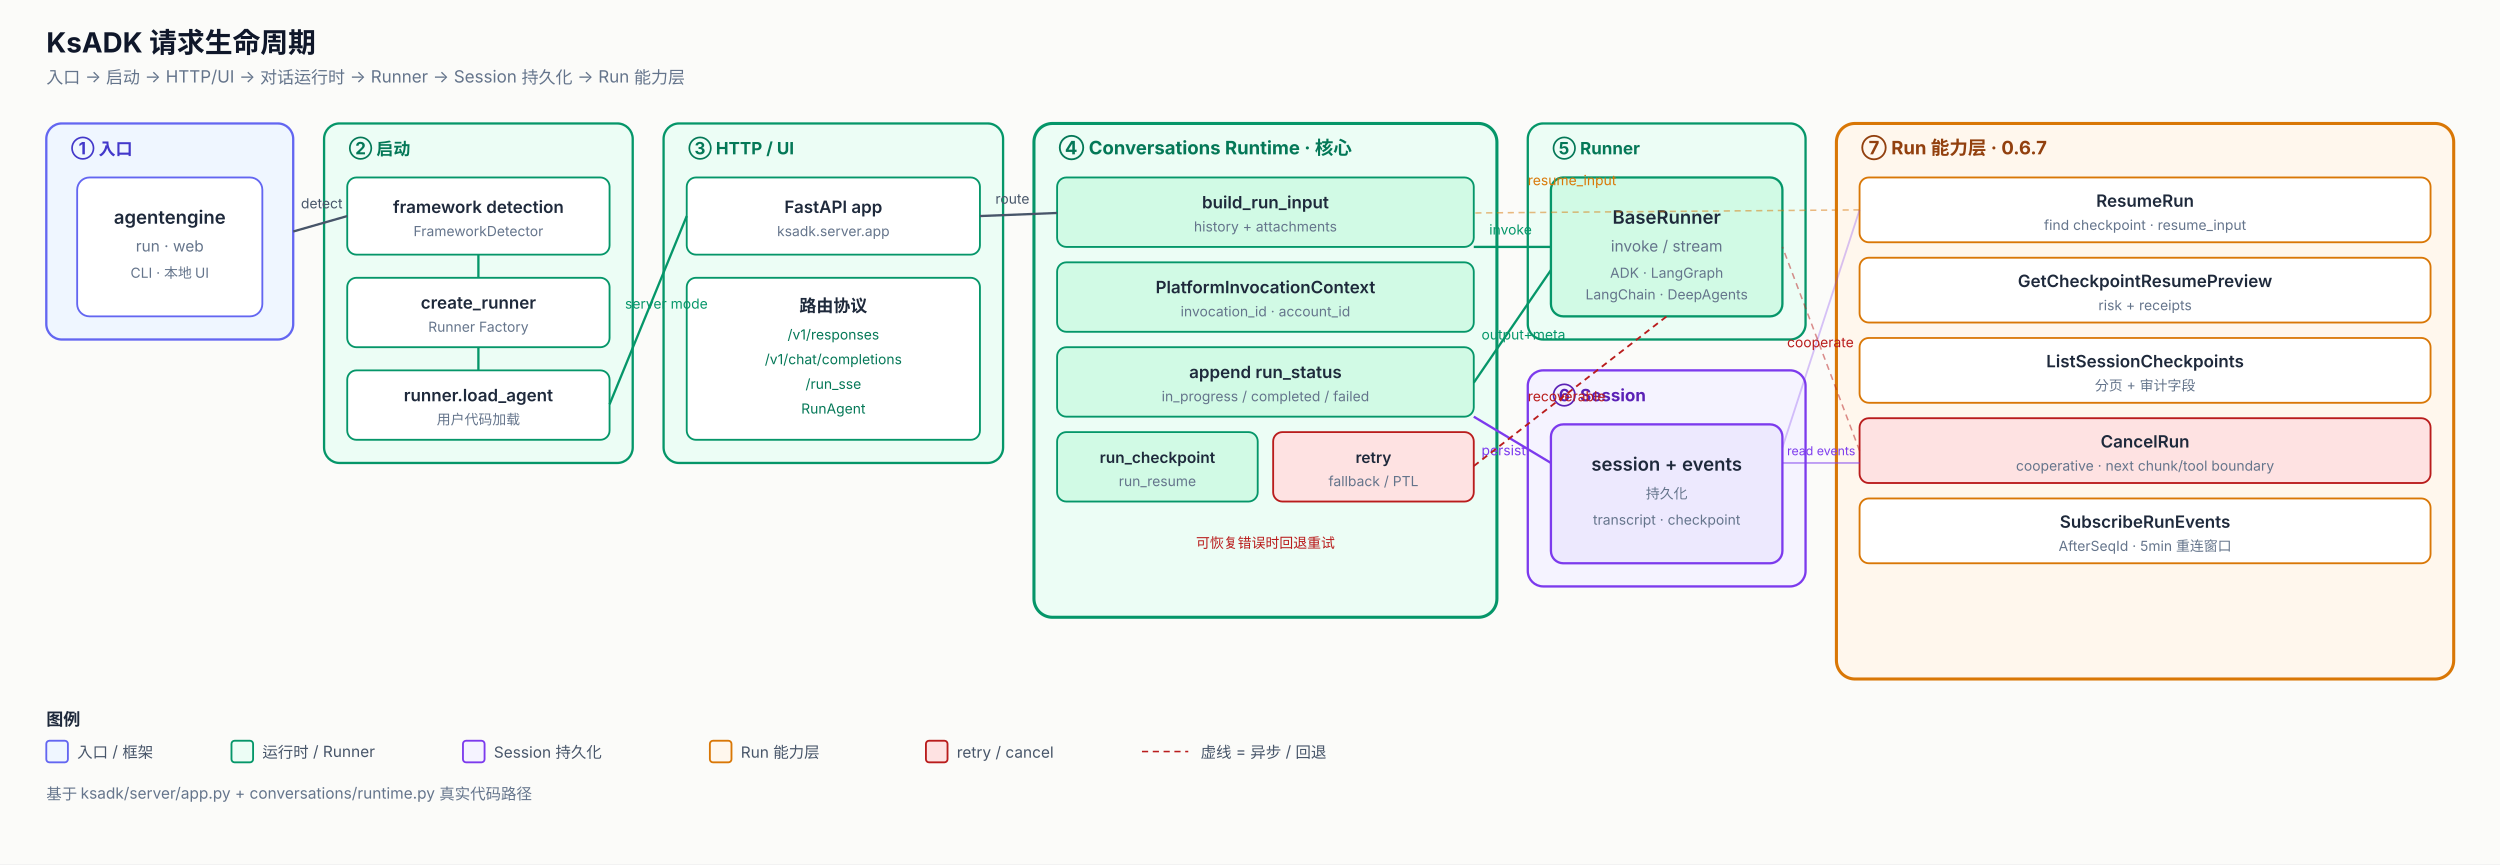
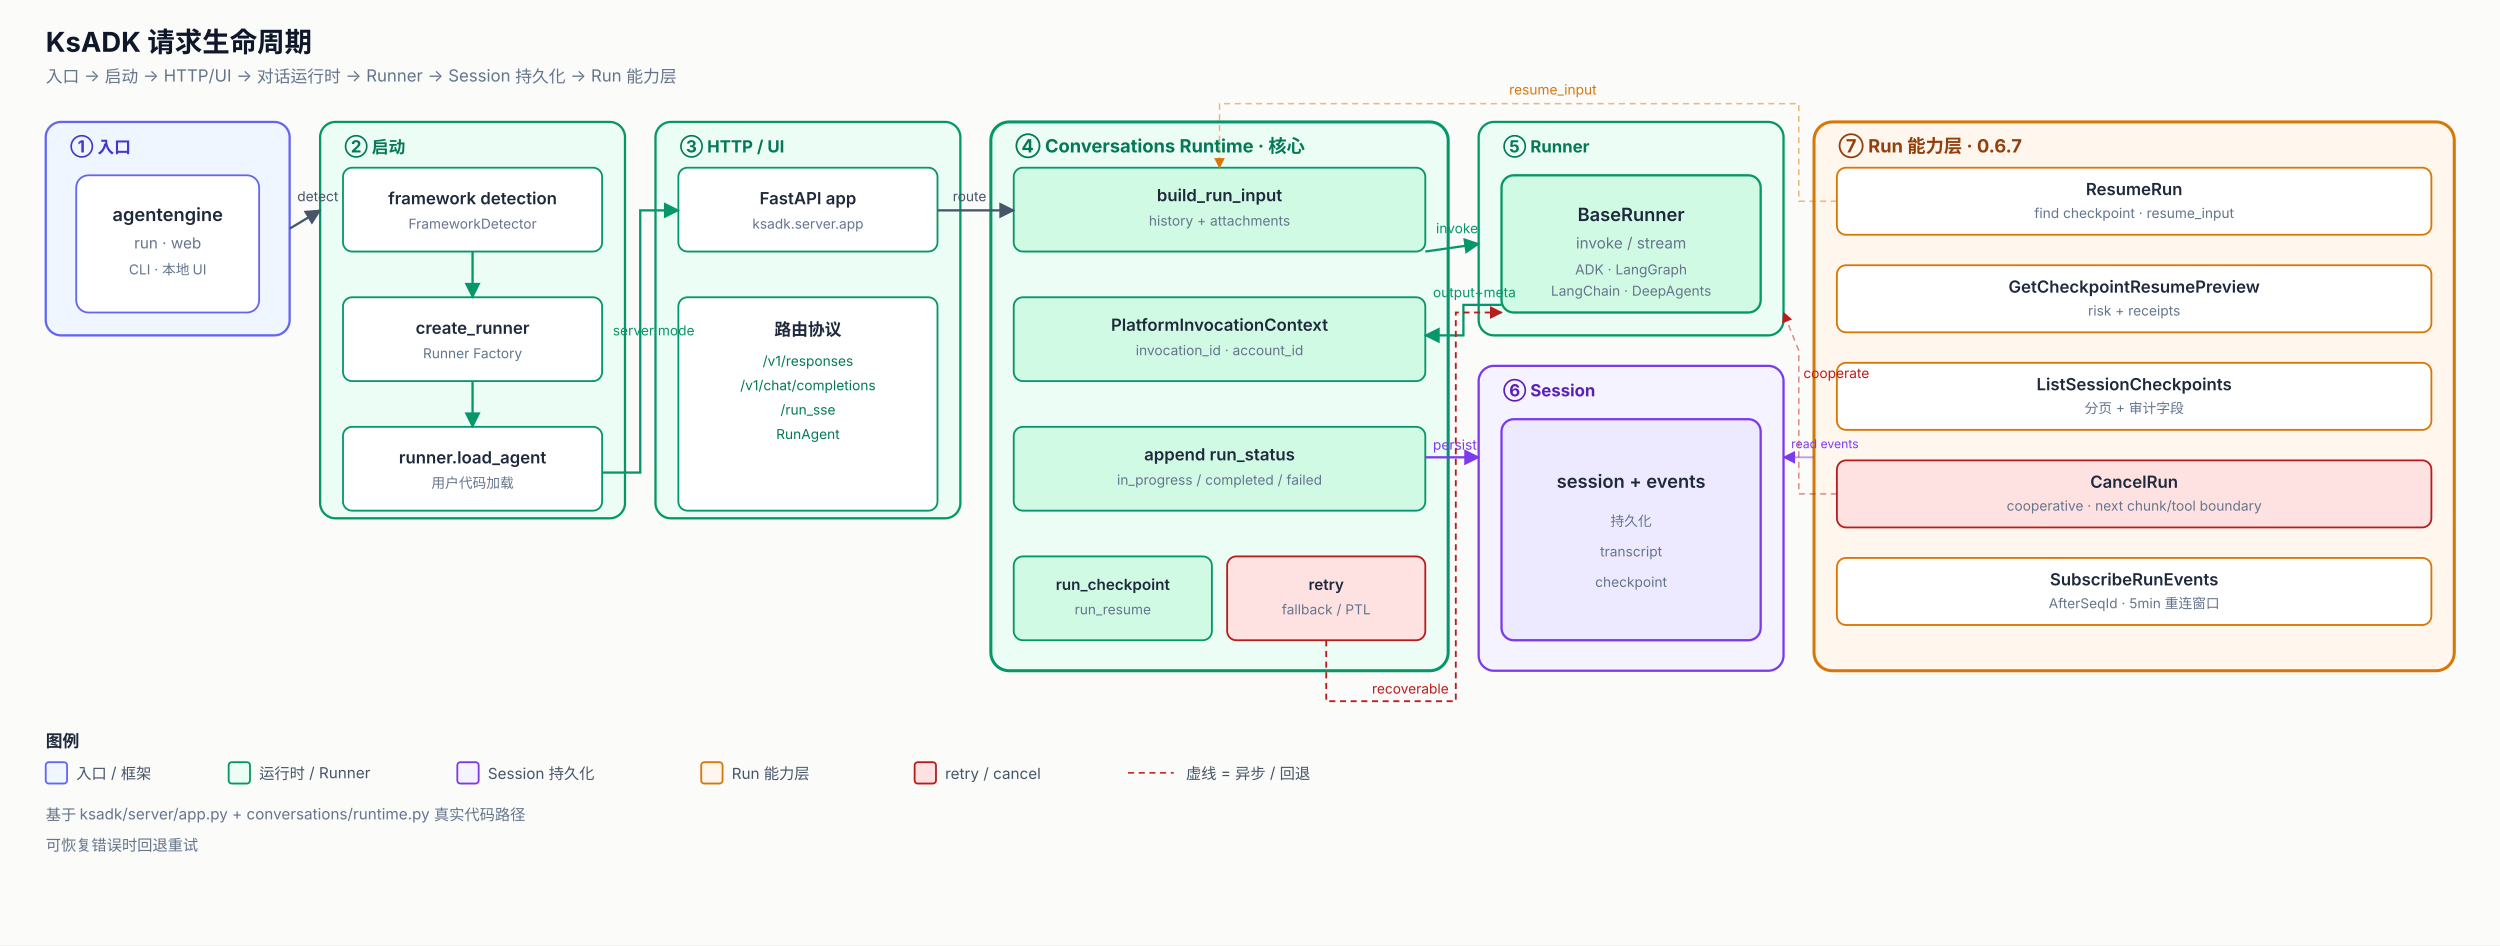
- <svg xmlns="http://www.w3.org/2000/svg" viewBox="0 0 1620 560" role="img" aria-labelledby="t d">
+ <svg xmlns="http://www.w3.org/2000/svg" viewBox="0 0 1640 620" role="img" aria-labelledby="t d">
  <style>
    text { font-family: ui-sans-serif, system-ui, -apple-system, 'PingFang SC', 'Microsoft YaHei', sans-serif; }
    @media (prefers-color-scheme: dark) {
      .bg { fill: #0f172a; }
      rect[fill="#fbfbf9"], rect[fill="#ffffff"] { fill: #1e293b; }
      rect[fill="#eff6ff"] { fill: #1a1f2e; }
      rect[fill="#ecfdf5"] { fill: #0f1f1a; }
      rect[fill="#fff7ed"] { fill: #1e1b14; }
      rect[fill="#f5f3ff"] { fill: #1f1a2e; }
      rect[fill="#fee2e2"] { fill: #2a1414; }
      text[fill="#0f172a"] { fill: #f1f5f9; }
      text[fill="#1e293b"] { fill: #e2e8f0; }
      text[fill="#475569"] { fill: #94a3b8; }
      text[fill="#64748b"] { fill: #94a3b8; }
    }
  </style>
  <defs>
    <marker id="ar" viewBox="0 0 10 10" refX="9" refY="5" markerWidth="7" markerHeight="7" orient="auto-start-reverse">
-       <path d="M0,0 L10,5,L0,10 z" fill="#475569" />
+       <path d="M0,0 L10,5 L0,10 z" fill="#475569" />
    </marker>
    <marker id="ar-g" viewBox="0 0 10 10" refX="9" refY="5" markerWidth="7" markerHeight="7" orient="auto-start-reverse">
-       <path d="M0,0 L10,5,L0,10 z" fill="#059669" />
+       <path d="M0,0 L10,5 L0,10 z" fill="#059669" />
    </marker>
    <marker id="ar-o" viewBox="0 0 10 10" refX="9" refY="5" markerWidth="7" markerHeight="7" orient="auto-start-reverse">
-       <path d="M0,0 L10,5,L0,10 z" fill="#d97706" />
+       <path d="M0,0 L10,5 L0,10 z" fill="#d97706" />
    </marker>
    <marker id="ar-p" viewBox="0 0 10 10" refX="9" refY="5" markerWidth="7" markerHeight="7" orient="auto-start-reverse">
-       <path d="M0,0 L10,5,L0,10 z" fill="#7c3aed" />
+       <path d="M0,0 L10,5 L0,10 z" fill="#7c3aed" />
    </marker>
    <marker id="ar-r" viewBox="0 0 10 10" refX="9" refY="5" markerWidth="7" markerHeight="7" orient="auto-start-reverse">
-       <path d="M0,0 L10,5,L0,10 z" fill="#b91c1c" />
+       <path d="M0,0 L10,5 L0,10 z" fill="#b91c1c" />
    </marker>
  </defs>
-   <rect class="bg" width="1620" height="560" fill="#fbfbf9" />
+   <rect class="bg" width="1640" height="620" fill="#fbfbf9" />
  <text x="30" y="34" font-size="18" font-weight="700" fill="#0f172a">KsADK 请求生命周期</text>
  <text x="30" y="54" font-size="11" fill="#64748b">入口 → 启动 → HTTP/UI → 对话运行时 → Runner → Session 持久化 → Run 能力层</text>
  <rect x="30" y="80" width="160" height="140" rx="10" fill="#eff6ff" stroke="#6366f1" stroke-width="1.5" />
  <text x="46" y="100" font-size="11" font-weight="700" fill="#4338ca">① 入口</text>
  <rect x="50" y="115" width="120" height="90" rx="8" fill="#ffffff" stroke="#6366f1" stroke-width="1.2" />
  <text x="110" y="145" font-size="12" font-weight="600" fill="#1e293b" text-anchor="middle">agentengine</text>
  <text x="110" y="163" font-size="10" fill="#64748b" text-anchor="middle">run · web</text>
  <text x="110" y="180" font-size="9" fill="#64748b" text-anchor="middle">CLI · 本地 UI</text>
-   <rect x="210" y="80" width="200" height="220" rx="10" fill="#ecfdf5" stroke="#059669" stroke-width="1.5" />
+   <rect x="210" y="80" width="200" height="260" rx="10" fill="#ecfdf5" stroke="#059669" stroke-width="1.5" />
  <text x="226" y="100" font-size="11" font-weight="700" fill="#047857">② 启动</text>
-   <rect x="225" y="115" width="170" height="50" rx="6" fill="#ffffff" stroke="#059669" stroke-width="1.2" />
-   <text x="310" y="138" font-size="11" font-weight="600" fill="#1e293b" text-anchor="middle">framework detection</text>
-   <text x="310" y="153" font-size="9" fill="#64748b" text-anchor="middle">FrameworkDetector</text>
-   <rect x="225" y="180" width="170" height="45" rx="6" fill="#ffffff" stroke="#059669" stroke-width="1.2" />
-   <text x="310" y="200" font-size="11" font-weight="600" fill="#1e293b" text-anchor="middle">create_runner</text>
-   <text x="310" y="215" font-size="9" fill="#64748b" text-anchor="middle">Runner Factory</text>
-   <rect x="225" y="240" width="170" height="45" rx="6" fill="#ffffff" stroke="#059669" stroke-width="1.2" />
-   <text x="310" y="260" font-size="11" font-weight="600" fill="#1e293b" text-anchor="middle">runner.load_agent</text>
-   <text x="310" y="275" font-size="9" fill="#64748b" text-anchor="middle">用户代码加载</text>
-   <rect x="430" y="80" width="220" height="220" rx="10" fill="#ecfdf5" stroke="#059669" stroke-width="1.5" />
+   <rect x="225" y="110" width="170" height="55" rx="6" fill="#ffffff" stroke="#059669" stroke-width="1.2" />
+   <text x="310" y="134" font-size="11" font-weight="600" fill="#1e293b" text-anchor="middle">framework detection</text>
+   <text x="310" y="150" font-size="9" fill="#64748b" text-anchor="middle">FrameworkDetector</text>
+   <rect x="225" y="195" width="170" height="55" rx="6" fill="#ffffff" stroke="#059669" stroke-width="1.2" />
+   <text x="310" y="219" font-size="11" font-weight="600" fill="#1e293b" text-anchor="middle">create_runner</text>
+   <text x="310" y="235" font-size="9" fill="#64748b" text-anchor="middle">Runner Factory</text>
+   <rect x="225" y="280" width="170" height="55" rx="6" fill="#ffffff" stroke="#059669" stroke-width="1.2" />
+   <text x="310" y="304" font-size="11" font-weight="600" fill="#1e293b" text-anchor="middle">runner.load_agent</text>
+   <text x="310" y="320" font-size="9" fill="#64748b" text-anchor="middle">用户代码加载</text>
+   <rect x="430" y="80" width="200" height="260" rx="10" fill="#ecfdf5" stroke="#059669" stroke-width="1.5" />
  <text x="446" y="100" font-size="11" font-weight="700" fill="#047857">③ HTTP / UI</text>
-   <rect x="445" y="115" width="190" height="50" rx="6" fill="#ffffff" stroke="#059669" stroke-width="1.2" />
-   <text x="540" y="138" font-size="11" font-weight="600" fill="#1e293b" text-anchor="middle">FastAPI app</text>
-   <text x="540" y="153" font-size="9" fill="#64748b" text-anchor="middle">ksadk.server.app</text>
-   <rect x="445" y="180" width="190" height="105" rx="6" fill="#ffffff" stroke="#059669" stroke-width="1.2" />
-   <text x="540" y="202" font-size="11" font-weight="600" fill="#1e293b" text-anchor="middle">路由协议</text>
-   <text x="540" y="220" font-size="9" fill="#047857" text-anchor="middle">/v1/responses</text>
-   <text x="540" y="236" font-size="9" fill="#047857" text-anchor="middle">/v1/chat/completions</text>
-   <text x="540" y="252" font-size="9" fill="#047857" text-anchor="middle">/run_sse</text>
-   <text x="540" y="268" font-size="9" fill="#047857" text-anchor="middle">RunAgent</text>
-   <rect x="670" y="80" width="300" height="320" rx="12" fill="#ecfdf5" stroke="#059669" stroke-width="2" />
-   <text x="686" y="100" font-size="12" font-weight="700" fill="#047857">④ Conversations Runtime · 核心</text>
-   <rect x="685" y="115" width="270" height="45" rx="6" fill="#d1fae5" stroke="#059669" stroke-width="1.2" />
-   <text x="820" y="135" font-size="11" font-weight="600" fill="#1e293b" text-anchor="middle">build_run_input</text>
-   <text x="820" y="150" font-size="9" fill="#64748b" text-anchor="middle">history + attachments</text>
-   <rect x="685" y="170" width="270" height="45" rx="6" fill="#d1fae5" stroke="#059669" stroke-width="1.2" />
-   <text x="820" y="190" font-size="11" font-weight="600" fill="#1e293b" text-anchor="middle">PlatformInvocationContext</text>
-   <text x="820" y="205" font-size="9" fill="#64748b" text-anchor="middle">invocation_id · account_id</text>
-   <rect x="685" y="225" width="270" height="45" rx="6" fill="#d1fae5" stroke="#059669" stroke-width="1.2" />
-   <text x="820" y="245" font-size="11" font-weight="600" fill="#1e293b" text-anchor="middle">append run_status</text>
-   <text x="820" y="260" font-size="9" fill="#64748b" text-anchor="middle">in_progress / completed / failed</text>
-   <rect x="685" y="280" width="130" height="45" rx="6" fill="#d1fae5" stroke="#059669" stroke-width="1.2" />
-   <text x="750" y="300" font-size="10" font-weight="600" fill="#1e293b" text-anchor="middle">run_checkpoint</text>
-   <text x="750" y="315" font-size="9" fill="#64748b" text-anchor="middle">run_resume</text>
-   <rect x="825" y="280" width="130" height="45" rx="6" fill="#fee2e2" stroke="#b91c1c" stroke-width="1.2" />
-   <text x="890" y="300" font-size="10" font-weight="600" fill="#1e293b" text-anchor="middle">retry</text>
-   <text x="890" y="315" font-size="9" fill="#64748b" text-anchor="middle">fallback / PTL</text>
-   <text x="820" y="355" font-size="9" fill="#b91c1c" text-anchor="middle">可恢复错误时回退重试</text>
-   <rect x="990" y="80" width="180" height="140" rx="10" fill="#ecfdf5" stroke="#059669" stroke-width="1.5" />
-   <text x="1006" y="100" font-size="11" font-weight="700" fill="#047857">⑤ Runner</text>
-   <rect x="1005" y="115" width="150" height="90" rx="8" fill="#d1fae5" stroke="#059669" stroke-width="1.5" />
-   <text x="1080" y="145" font-size="12" font-weight="600" fill="#1e293b" text-anchor="middle">BaseRunner</text>
-   <text x="1080" y="163" font-size="10" fill="#64748b" text-anchor="middle">invoke / stream</text>
-   <text x="1080" y="180" font-size="9" fill="#64748b" text-anchor="middle">ADK · LangGraph</text>
-   <text x="1080" y="194" font-size="9" fill="#64748b" text-anchor="middle">LangChain · DeepAgents</text>
-   <rect x="990" y="240" width="180" height="140" rx="10" fill="#f5f3ff" stroke="#7c3aed" stroke-width="1.5" />
-   <text x="1006" y="260" font-size="11" font-weight="700" fill="#5b21b6">⑥ Session</text>
-   <rect x="1005" y="275" width="150" height="90" rx="8" fill="#ede9fe" stroke="#7c3aed" stroke-width="1.5" />
-   <text x="1080" y="305" font-size="12" font-weight="600" fill="#1e293b" text-anchor="middle">session + events</text>
-   <text x="1080" y="323" font-size="9" fill="#64748b" text-anchor="middle">持久化</text>
-   <text x="1080" y="340" font-size="9" fill="#64748b" text-anchor="middle">transcript · checkpoint</text>
-   <rect x="1190" y="80" width="400" height="360" rx="12" fill="#fff7ed" stroke="#d97706" stroke-width="2" />
+   <rect x="445" y="110" width="170" height="55" rx="6" fill="#ffffff" stroke="#059669" stroke-width="1.2" />
+   <text x="530" y="134" font-size="11" font-weight="600" fill="#1e293b" text-anchor="middle">FastAPI app</text>
+   <text x="530" y="150" font-size="9" fill="#64748b" text-anchor="middle">ksadk.server.app</text>
+   <rect x="445" y="195" width="170" height="140" rx="6" fill="#ffffff" stroke="#059669" stroke-width="1.2" />
+   <text x="530" y="220" font-size="11" font-weight="600" fill="#1e293b" text-anchor="middle">路由协议</text>
+   <text x="530" y="240" font-size="9" fill="#047857" text-anchor="middle">/v1/responses</text>
+   <text x="530" y="256" font-size="9" fill="#047857" text-anchor="middle">/v1/chat/completions</text>
+   <text x="530" y="272" font-size="9" fill="#047857" text-anchor="middle">/run_sse</text>
+   <text x="530" y="288" font-size="9" fill="#047857" text-anchor="middle">RunAgent</text>
+   <rect x="650" y="80" width="300" height="360" rx="12" fill="#ecfdf5" stroke="#059669" stroke-width="2" />
+   <text x="666" y="100" font-size="12" font-weight="700" fill="#047857">④ Conversations Runtime · 核心</text>
+   <rect x="665" y="110" width="270" height="55" rx="6" fill="#d1fae5" stroke="#059669" stroke-width="1.2" />
+   <text x="800" y="132" font-size="11" font-weight="600" fill="#1e293b" text-anchor="middle">build_run_input</text>
+   <text x="800" y="148" font-size="9" fill="#64748b" text-anchor="middle">history + attachments</text>
+   <rect x="665" y="195" width="270" height="55" rx="6" fill="#d1fae5" stroke="#059669" stroke-width="1.2" />
+   <text x="800" y="217" font-size="11" font-weight="600" fill="#1e293b" text-anchor="middle">PlatformInvocationContext</text>
+   <text x="800" y="233" font-size="9" fill="#64748b" text-anchor="middle">invocation_id · account_id</text>
+   <rect x="665" y="280" width="270" height="55" rx="6" fill="#d1fae5" stroke="#059669" stroke-width="1.2" />
+   <text x="800" y="302" font-size="11" font-weight="600" fill="#1e293b" text-anchor="middle">append run_status</text>
+   <text x="800" y="318" font-size="9" fill="#64748b" text-anchor="middle">in_progress / completed / failed</text>
+   <rect x="665" y="365" width="130" height="55" rx="6" fill="#d1fae5" stroke="#059669" stroke-width="1.2" />
+   <text x="730" y="387" font-size="10" font-weight="600" fill="#1e293b" text-anchor="middle">run_checkpoint</text>
+   <text x="730" y="403" font-size="9" fill="#64748b" text-anchor="middle">run_resume</text>
+   <rect x="805" y="365" width="130" height="55" rx="6" fill="#fee2e2" stroke="#b91c1c" stroke-width="1.2" />
+   <text x="870" y="387" font-size="10" font-weight="600" fill="#1e293b" text-anchor="middle">retry</text>
+   <text x="870" y="403" font-size="9" fill="#64748b" text-anchor="middle">fallback / PTL</text>
+   <rect x="970" y="80" width="200" height="140" rx="10" fill="#ecfdf5" stroke="#059669" stroke-width="1.5" />
+   <text x="986" y="100" font-size="11" font-weight="700" fill="#047857">⑤ Runner</text>
+   <rect x="985" y="115" width="170" height="90" rx="8" fill="#d1fae5" stroke="#059669" stroke-width="1.5" />
+   <text x="1070" y="145" font-size="12" font-weight="600" fill="#1e293b" text-anchor="middle">BaseRunner</text>
+   <text x="1070" y="163" font-size="10" fill="#64748b" text-anchor="middle">invoke / stream</text>
+   <text x="1070" y="180" font-size="9" fill="#64748b" text-anchor="middle">ADK · LangGraph</text>
+   <text x="1070" y="194" font-size="9" fill="#64748b" text-anchor="middle">LangChain · DeepAgents</text>
+   <rect x="970" y="240" width="200" height="200" rx="10" fill="#f5f3ff" stroke="#7c3aed" stroke-width="1.5" />
+   <text x="986" y="260" font-size="11" font-weight="700" fill="#5b21b6">⑥ Session</text>
+   <rect x="985" y="275" width="170" height="145" rx="8" fill="#ede9fe" stroke="#7c3aed" stroke-width="1.5" />
+   <text x="1070" y="320" font-size="12" font-weight="600" fill="#1e293b" text-anchor="middle">session + events</text>
+   <text x="1070" y="345" font-size="9" fill="#64748b" text-anchor="middle">持久化</text>
+   <text x="1070" y="365" font-size="9" fill="#64748b" text-anchor="middle">transcript</text>
+   <text x="1070" y="385" font-size="9" fill="#64748b" text-anchor="middle">checkpoint</text>
+   <rect x="1190" y="80" width="420" height="360" rx="12" fill="#fff7ed" stroke="#d97706" stroke-width="2" />
  <text x="1206" y="100" font-size="12" font-weight="700" fill="#92400e">⑦ Run 能力层 · 0.6.7</text>
-   <rect x="1205" y="115" width="370" height="42" rx="6" fill="#ffffff" stroke="#d97706" stroke-width="1.2" />
-   <text x="1390" y="134" font-size="11" font-weight="600" fill="#1e293b" text-anchor="middle">ResumeRun</text>
-   <text x="1390" y="149" font-size="9" fill="#64748b" text-anchor="middle">find checkpoint · resume_input</text>
-   <rect x="1205" y="167" width="370" height="42" rx="6" fill="#ffffff" stroke="#d97706" stroke-width="1.2" />
-   <text x="1390" y="186" font-size="11" font-weight="600" fill="#1e293b" text-anchor="middle">GetCheckpointResumePreview</text>
-   <text x="1390" y="201" font-size="9" fill="#64748b" text-anchor="middle">risk + receipts</text>
-   <rect x="1205" y="219" width="370" height="42" rx="6" fill="#ffffff" stroke="#d97706" stroke-width="1.2" />
-   <text x="1390" y="238" font-size="11" font-weight="600" fill="#1e293b" text-anchor="middle">ListSessionCheckpoints</text>
-   <text x="1390" y="253" font-size="9" fill="#64748b" text-anchor="middle">分页 + 审计字段</text>
-   <rect x="1205" y="271" width="370" height="42" rx="6" fill="#fee2e2" stroke="#b91c1c" stroke-width="1.2" />
-   <text x="1390" y="290" font-size="11" font-weight="600" fill="#1e293b" text-anchor="middle">CancelRun</text>
-   <text x="1390" y="305" font-size="9" fill="#64748b" text-anchor="middle">cooperative · next chunk/tool boundary</text>
-   <rect x="1205" y="323" width="370" height="42" rx="6" fill="#ffffff" stroke="#d97706" stroke-width="1.2" />
-   <text x="1390" y="342" font-size="11" font-weight="600" fill="#1e293b" text-anchor="middle">SubscribeRunEvents</text>
-   <text x="1390" y="357" font-size="9" fill="#64748b" text-anchor="middle">AfterSeqId · 5min 重连窗口</text>
-   <path d="M 190,150 L 225,140" fill="none" stroke="#475569" stroke-width="1.5" marker-end="url(#ar)" />
-   <text x="195" y="135" font-size="9" fill="#475569">detect</text>
-   <path d="M 310,165 L 310,180" fill="none" stroke="#059669" stroke-width="1.5" marker-end="url(#ar-g)" />
-   <path d="M 310,225 L 310,240" fill="none" stroke="#059669" stroke-width="1.5" marker-end="url(#ar-g)" />
-   <path d="M 395,262 L 445,140" fill="none" stroke="#059669" stroke-width="1.5" marker-end="url(#ar-g)" />
-   <text x="405" y="200" font-size="9" fill="#059669">server mode</text>
-   <path d="M 635,140 L 685,138" fill="none" stroke="#475569" stroke-width="1.5" marker-end="url(#ar)" />
-   <text x="645" y="132" font-size="9" fill="#475569">route</text>
-   <path d="M 955,160 L 1005,160" fill="none" stroke="#059669" stroke-width="1.5" marker-end="url(#ar-g)" />
-   <text x="965" y="152" font-size="9" fill="#059669">invoke</text>
-   <path d="M 1005,175 L 955,248" fill="none" stroke="#059669" stroke-width="1.5" marker-end="url(#ar-g)" />
-   <text x="960" y="220" font-size="9" fill="#059669">output+meta</text>
-   <path d="M 955,270 L 1005,300" fill="none" stroke="#7c3aed" stroke-width="1.5" marker-end="url(#ar-p)" />
-   <text x="960" y="295" font-size="9" fill="#7c3aed">persist</text>
-   <path d="M 955,302 L 1080,205" fill="none" stroke="#b91c1c" stroke-width="1.2" stroke-dasharray="4,3" marker-end="url(#ar-r)" />
-   <text x="990" y="260" font-size="9" fill="#b91c1c">recoverable</text>
-   <path d="M 1205,300 L 1155,300" fill="none" stroke="#7c3aed" stroke-width="1.2" marker-end="url(#ar-p)" stroke-opacity="0.5" />
-   <text x="1158" y="295" font-size="8" fill="#7c3aed">read events</text>
-   <path d="M 1205,136 L 1155,290" fill="none" stroke="#7c3aed" stroke-width="1.2" marker-end="url(#ar-p)" stroke-opacity="0.3" />
-   <path d="M 1205,136 L 955,138" fill="none" stroke="#d97706" stroke-width="1" stroke-dasharray="4,3" marker-end="url(#ar-o)" stroke-opacity="0.5" />
-   <text x="990" y="120" font-size="9" fill="#d97706">resume_input</text>
-   <path d="M 1205,292 L 1155,160" fill="none" stroke="#b91c1c" stroke-width="1" stroke-dasharray="4,3" marker-end="url(#ar-r)" stroke-opacity="0.5" />
-   <text x="1158" y="225" font-size="9" fill="#b91c1c">cooperate</text>
-   <g transform="translate(30, 470)">
+   <rect x="1205" y="110" width="390" height="44" rx="6" fill="#ffffff" stroke="#d97706" stroke-width="1.2" />
+   <text x="1400" y="128" font-size="11" font-weight="600" fill="#1e293b" text-anchor="middle">ResumeRun</text>
+   <text x="1400" y="143" font-size="9" fill="#64748b" text-anchor="middle">find checkpoint · resume_input</text>
+   <rect x="1205" y="174" width="390" height="44" rx="6" fill="#ffffff" stroke="#d97706" stroke-width="1.2" />
+   <text x="1400" y="192" font-size="11" font-weight="600" fill="#1e293b" text-anchor="middle">GetCheckpointResumePreview</text>
+   <text x="1400" y="207" font-size="9" fill="#64748b" text-anchor="middle">risk + receipts</text>
+   <rect x="1205" y="238" width="390" height="44" rx="6" fill="#ffffff" stroke="#d97706" stroke-width="1.2" />
+   <text x="1400" y="256" font-size="11" font-weight="600" fill="#1e293b" text-anchor="middle">ListSessionCheckpoints</text>
+   <text x="1400" y="271" font-size="9" fill="#64748b" text-anchor="middle">分页 + 审计字段</text>
+   <rect x="1205" y="302" width="390" height="44" rx="6" fill="#fee2e2" stroke="#b91c1c" stroke-width="1.2" />
+   <text x="1400" y="320" font-size="11" font-weight="600" fill="#1e293b" text-anchor="middle">CancelRun</text>
+   <text x="1400" y="335" font-size="9" fill="#64748b" text-anchor="middle">cooperative · next chunk/tool boundary</text>
+   <rect x="1205" y="366" width="390" height="44" rx="6" fill="#ffffff" stroke="#d97706" stroke-width="1.2" />
+   <text x="1400" y="384" font-size="11" font-weight="600" fill="#1e293b" text-anchor="middle">SubscribeRunEvents</text>
+   <text x="1400" y="399" font-size="9" fill="#64748b" text-anchor="middle">AfterSeqId · 5min 重连窗口</text>
+   <path d="M 190,150 L 210,138" fill="none" stroke="#475569" stroke-width="1.5" marker-end="url(#ar)" />
+   <text x="195" y="132" font-size="9" fill="#475569">detect</text>
+   <path d="M 310,165 L 310,195" fill="none" stroke="#059669" stroke-width="1.5" marker-end="url(#ar-g)" />
+   <path d="M 310,250 L 310,280" fill="none" stroke="#059669" stroke-width="1.5" marker-end="url(#ar-g)" />
+   <path d="M 395,310 L 420,310 L 420,138 L 445,138" fill="none" stroke="#059669" stroke-width="1.5" marker-end="url(#ar-g)" />
+   <text x="402" y="220" font-size="9" fill="#059669">server mode</text>
+   <path d="M 615,138 L 665,138" fill="none" stroke="#475569" stroke-width="1.5" marker-end="url(#ar)" />
+   <text x="625" y="132" font-size="9" fill="#475569">route</text>
+   <path d="M 935,165 L 970,160" fill="none" stroke="#059669" stroke-width="1.5" marker-end="url(#ar-g)" />
+   <text x="942" y="153" font-size="9" fill="#059669">invoke</text>
+   <path d="M 985,200 L 960,200 L 960,220 L 935,220" fill="none" stroke="#059669" stroke-width="1.5" marker-end="url(#ar-g)" />
+   <text x="940" y="195" font-size="9" fill="#059669">output+meta</text>
+   <path d="M 935,300 L 970,300" fill="none" stroke="#7c3aed" stroke-width="1.5" marker-end="url(#ar-p)" />
+   <text x="940" y="295" font-size="9" fill="#7c3aed">persist</text>
+   <path d="M 870,420 L 870,460 L 955,460 L 955,205 L 985,205" fill="none" stroke="#b91c1c" stroke-width="1.2" stroke-dasharray="4,3" marker-end="url(#ar-r)" />
+   <text x="900" y="455" font-size="9" fill="#b91c1c">recoverable</text>
+   <path d="M 1190,300 L 1170,300" fill="none" stroke="#7c3aed" stroke-width="1.2" marker-end="url(#ar-p)" stroke-opacity="0.5" />
+   <text x="1175" y="294" font-size="8" fill="#7c3aed">read events</text>
+   <path d="M 1205,132 L 1180,132 L 1180,68 L 800,68 L 800,110" fill="none" stroke="#d97706" stroke-width="1" stroke-dasharray="4,3" marker-end="url(#ar-o)" stroke-opacity="0.5" />
+   <text x="990" y="62" font-size="9" fill="#d97706">resume_input</text>
+   <path d="M 1205,324 L 1180,324 L 1180,230 L 1170,205" fill="none" stroke="#b91c1c" stroke-width="1" stroke-dasharray="4,3" marker-end="url(#ar-r)" stroke-opacity="0.5" />
+   <text x="1183" y="248" font-size="9" fill="#b91c1c">cooperate</text>
+   <g transform="translate(30, 490)">
    <text x="0" y="0" font-size="11" font-weight="700" fill="#1e293b">图例</text>
    <rect x="0" y="10" width="14" height="14" rx="2" fill="#eff6ff" stroke="#6366f1" stroke-width="1.2" />
    <text x="20" y="21" font-size="10" fill="#475569">入口 / 框架</text>
    <rect x="120" y="10" width="14" height="14" rx="2" fill="#ecfdf5" stroke="#059669" stroke-width="1.2" />
    <text x="140" y="21" font-size="10" fill="#475569">运行时 / Runner</text>
    <rect x="270" y="10" width="14" height="14" rx="2" fill="#f5f3ff" stroke="#7c3aed" stroke-width="1.2" />
    <text x="290" y="21" font-size="10" fill="#475569">Session 持久化</text>
    <rect x="430" y="10" width="14" height="14" rx="2" fill="#fff7ed" stroke="#d97706" stroke-width="1.2" />
    <text x="450" y="21" font-size="10" fill="#475569">Run 能力层</text>
    <rect x="570" y="10" width="14" height="14" rx="2" fill="#fee2e2" stroke="#b91c1c" stroke-width="1.2" />
    <text x="590" y="21" font-size="10" fill="#475569">retry / cancel</text>
    <line x1="710" y1="17" x2="740" y2="17" stroke="#b91c1c" stroke-width="1" stroke-dasharray="4,3" />
    <text x="748" y="21" font-size="10" fill="#475569">虚线 = 异步 / 回退</text>
    <text x="0" y="48" font-size="10" fill="#64748b">基于 ksadk/server/app.py + conversations/runtime.py 真实代码路径</text>
+     <text x="0" y="68" font-size="10" fill="#64748b">可恢复错误时回退重试</text>
  </g>
</svg>
